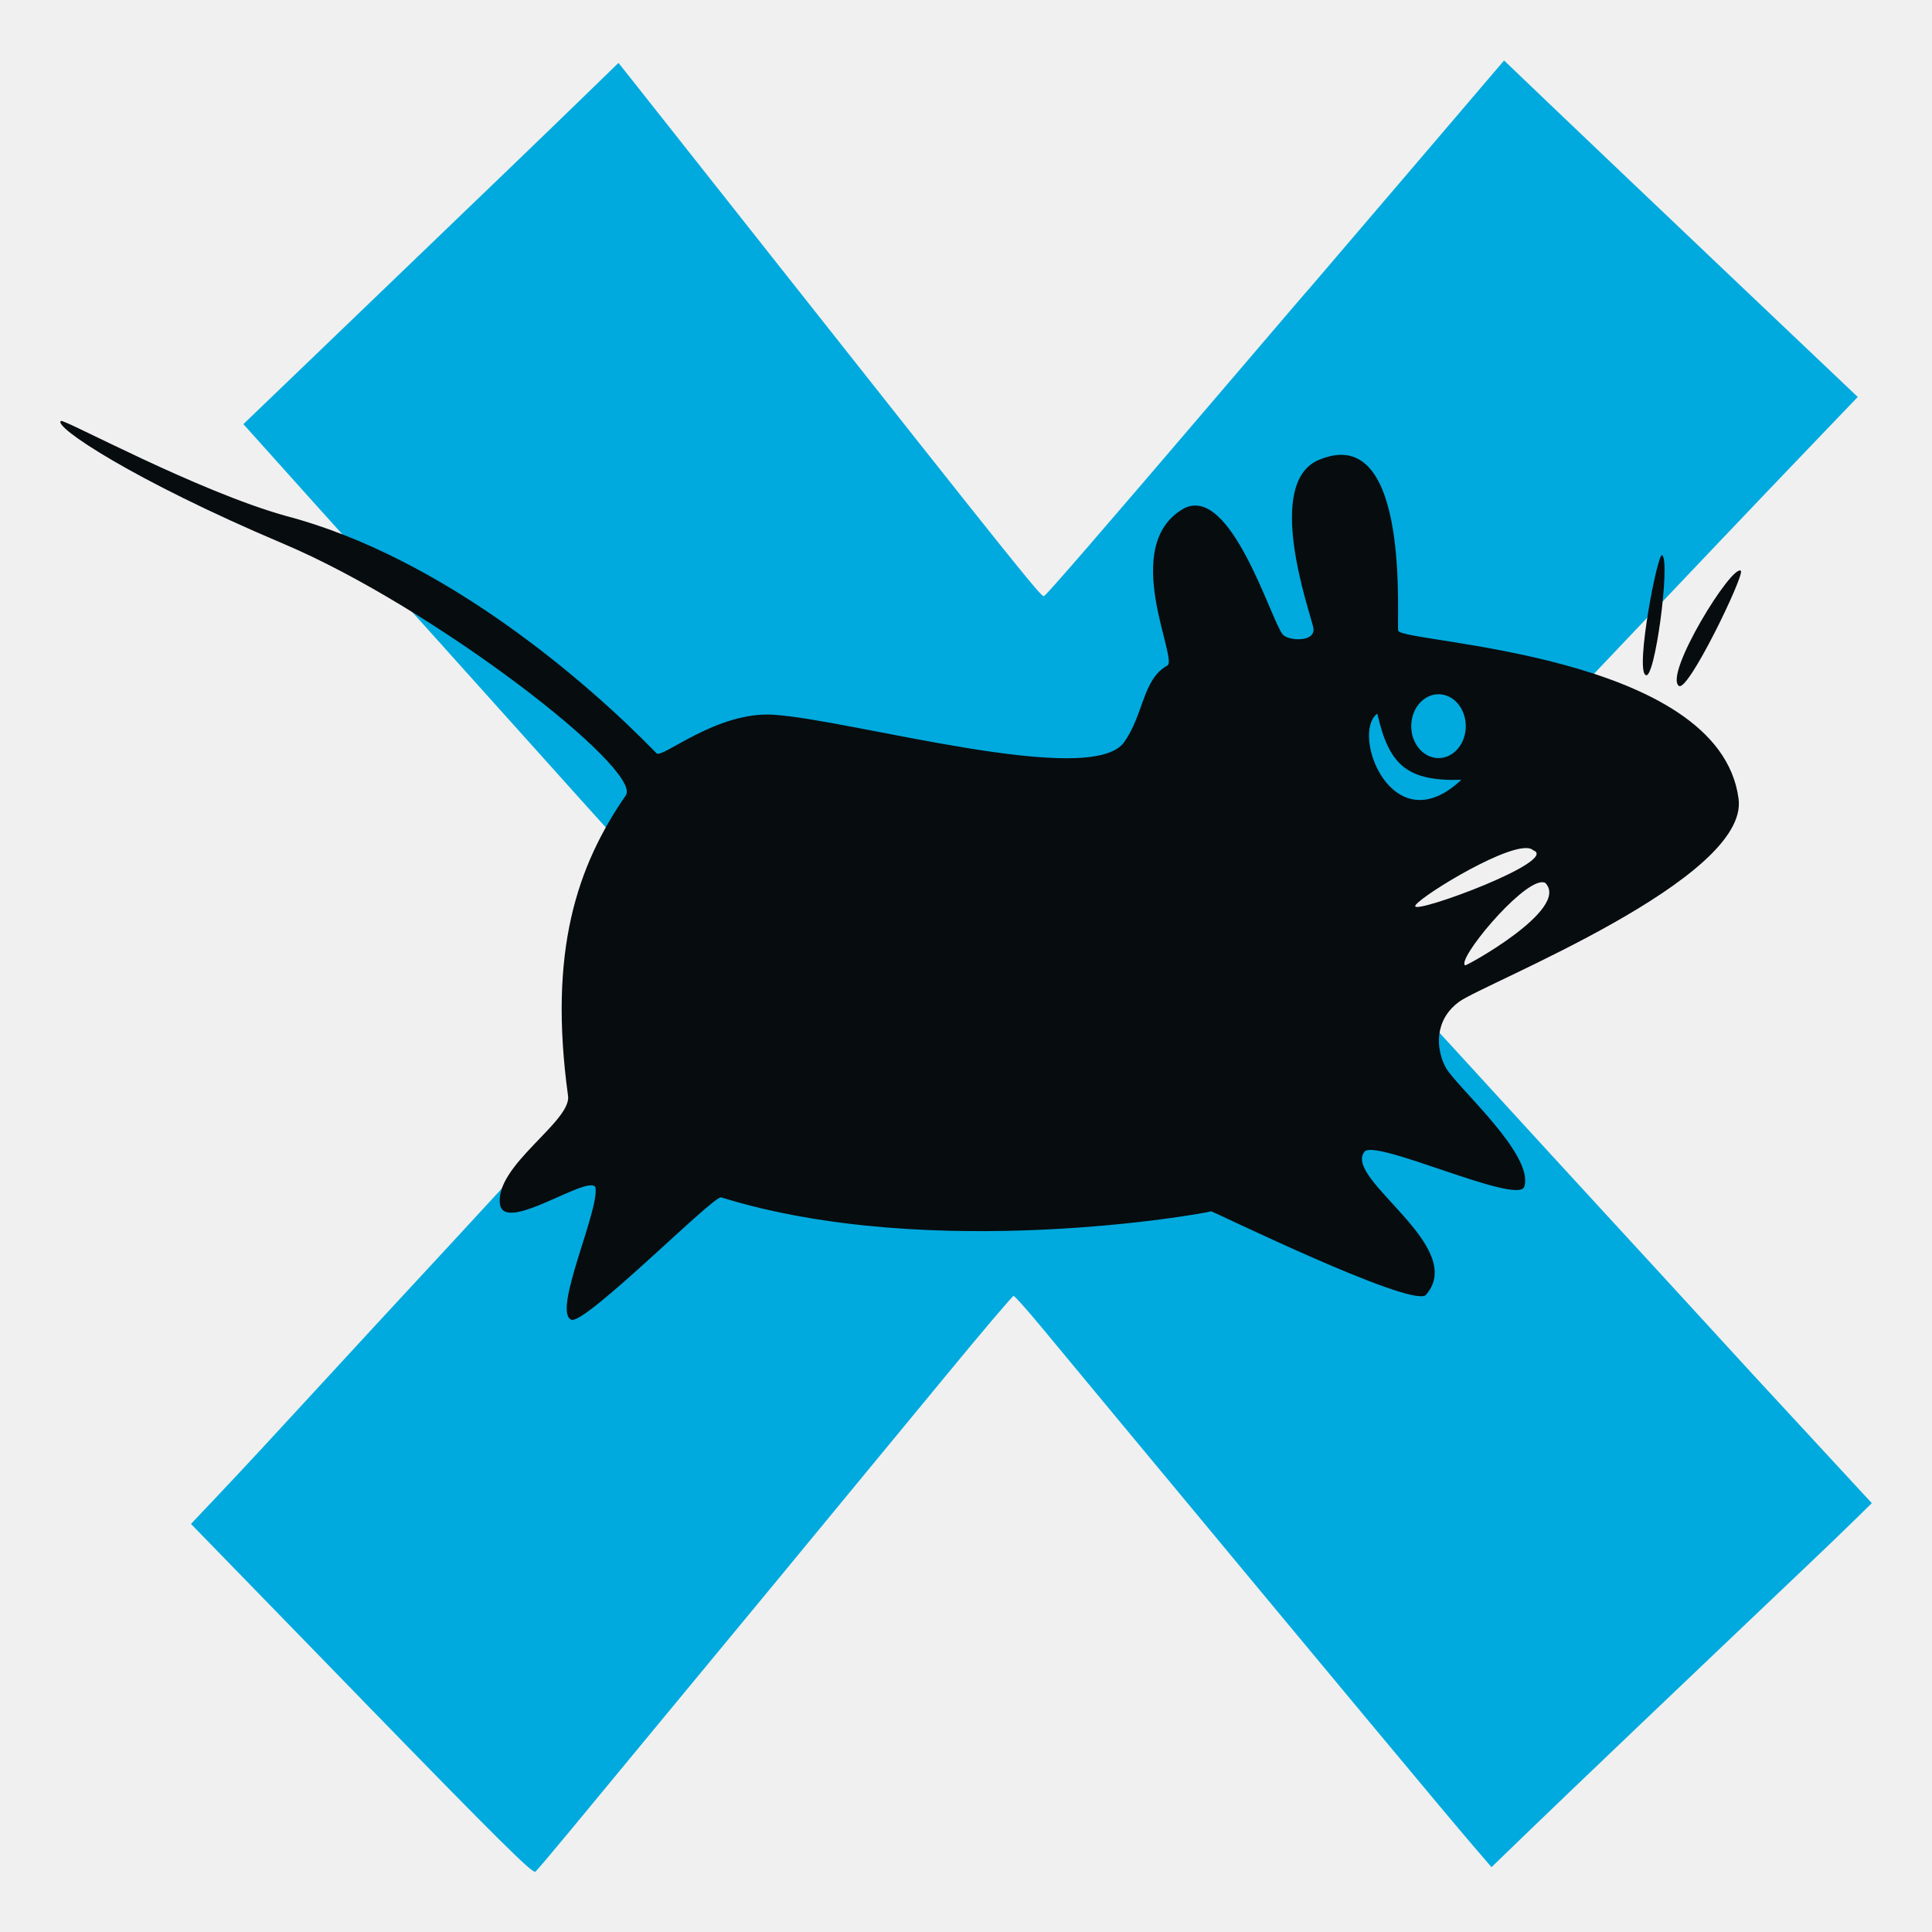
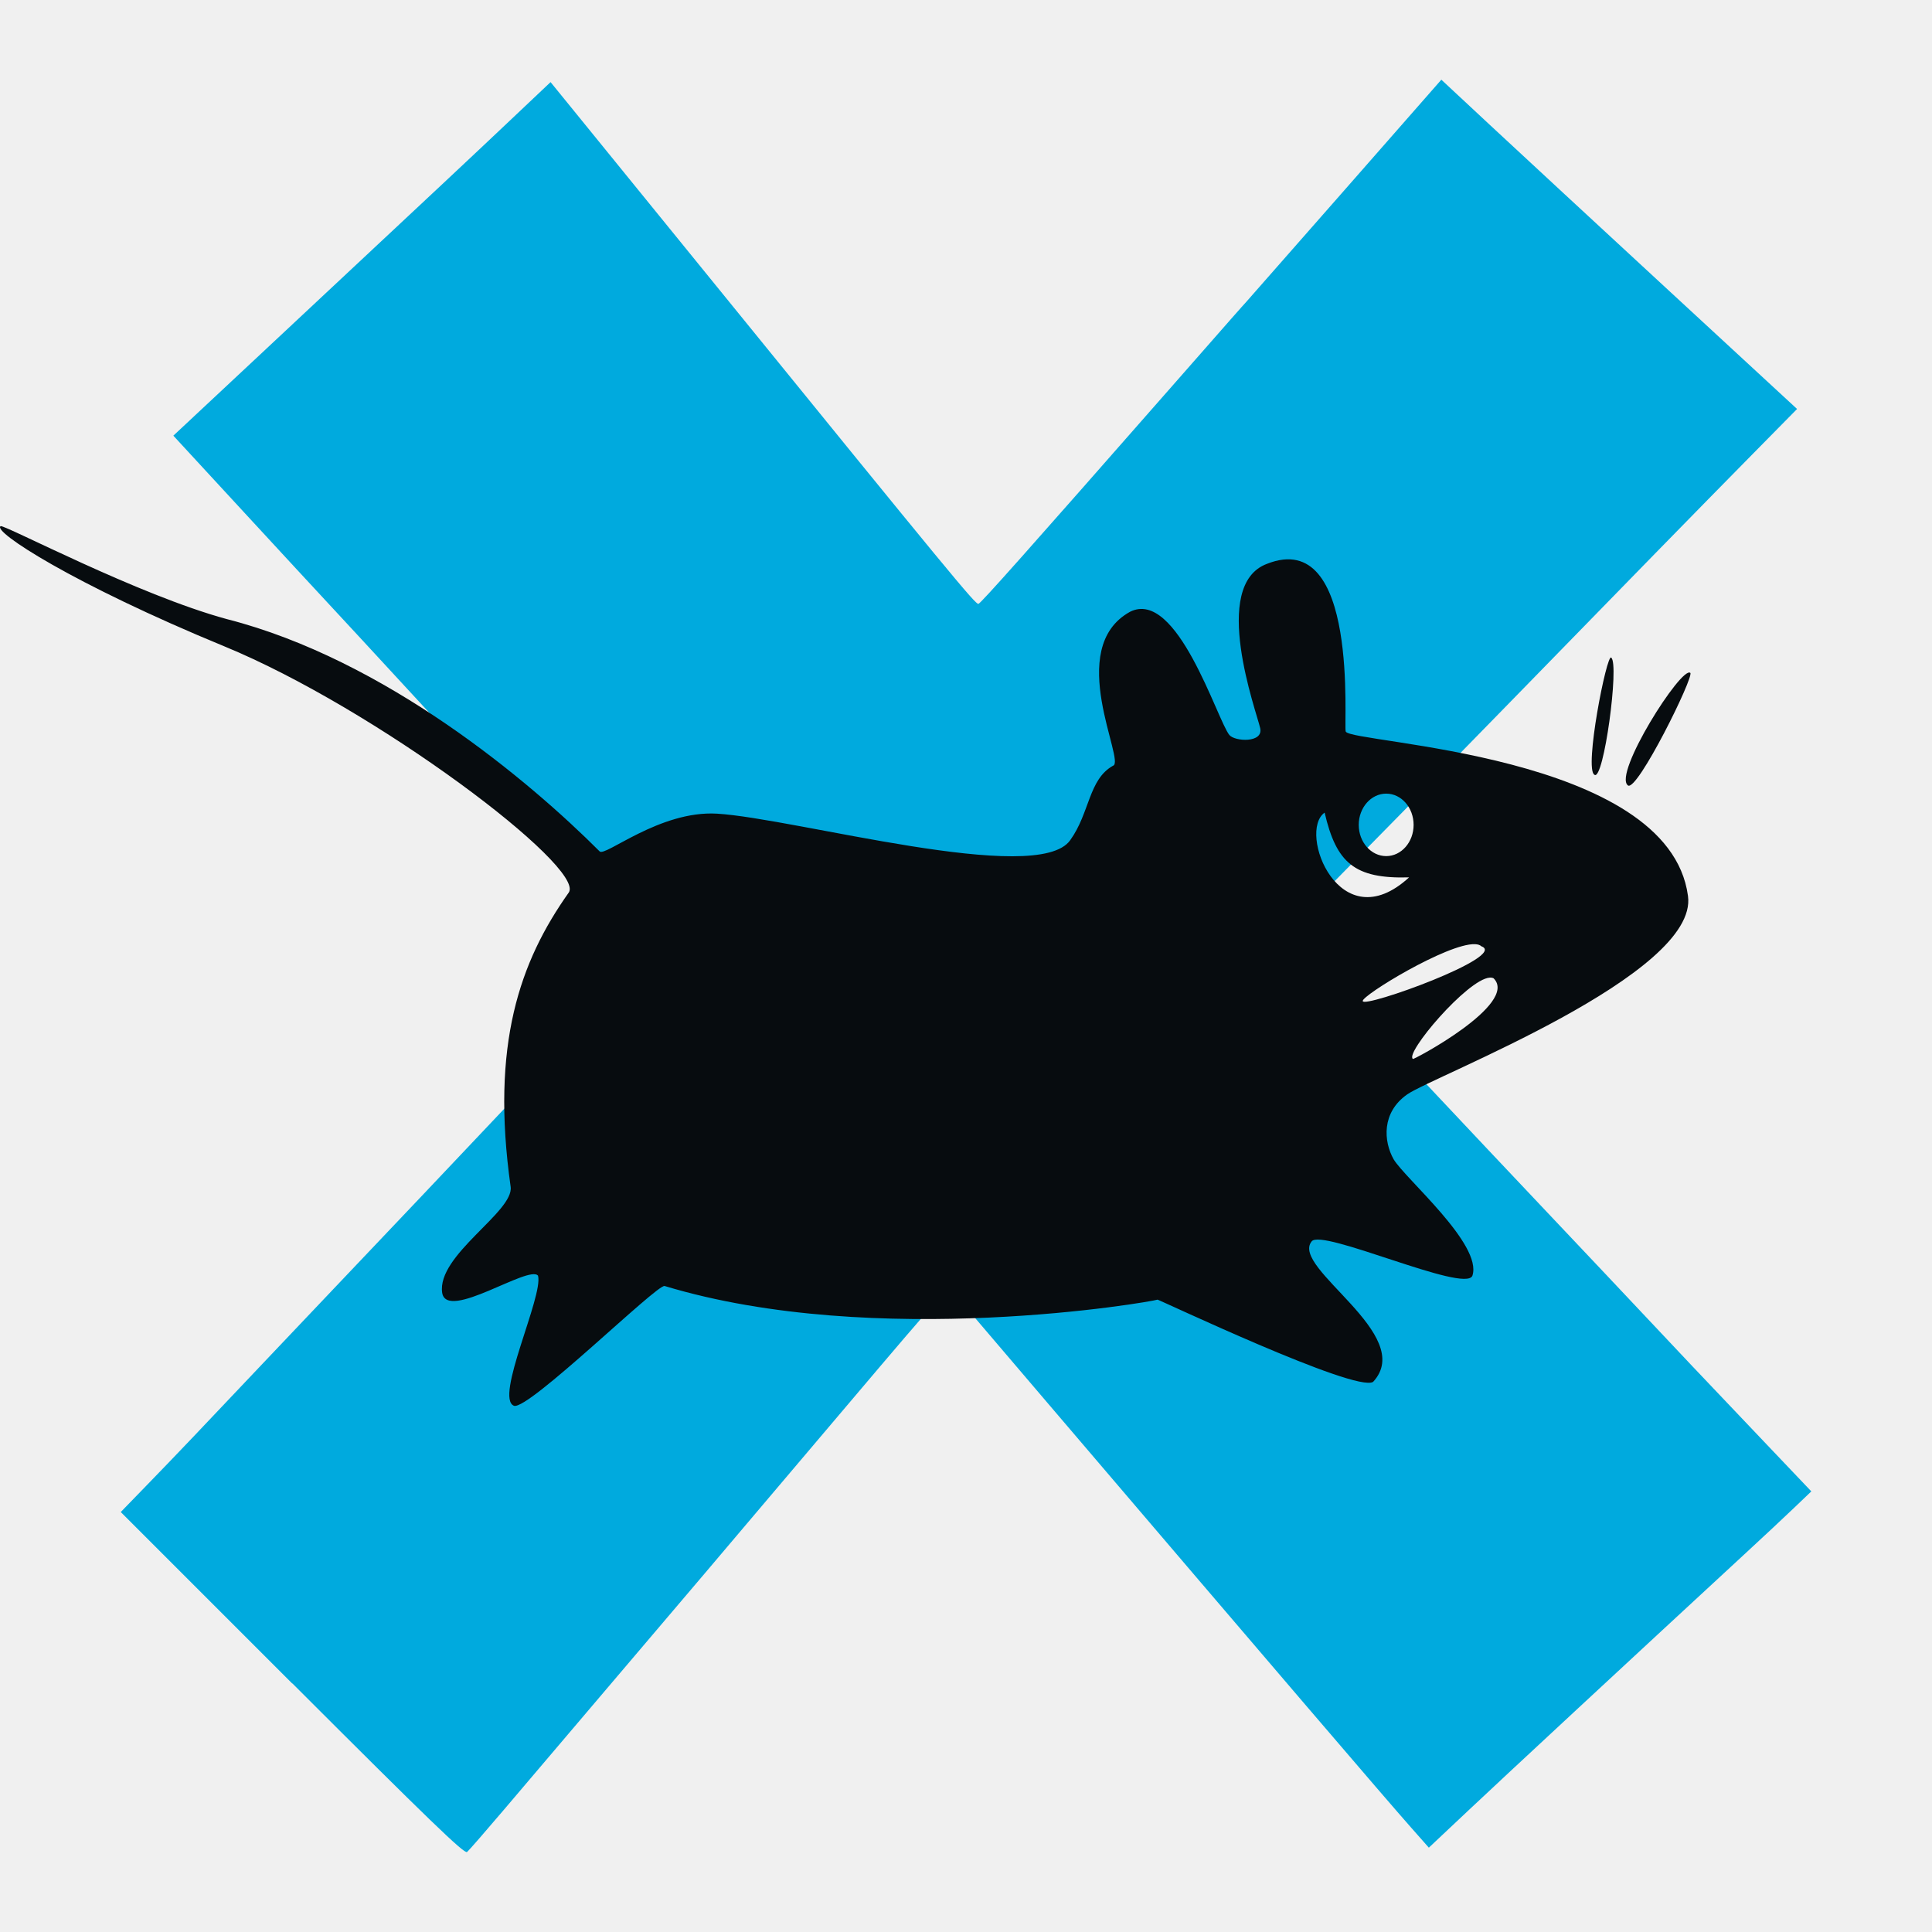
<svg xmlns="http://www.w3.org/2000/svg" width="32" height="32" id="svg2" version="1.0">
  <defs id="defs4">
    <linearGradient id="linearGradient3961">
      <stop id="stop3963" offset="0" style="stop-color:#cecece;stop-opacity:0.702;" />
      <stop id="stop3965" offset="1" style="stop-color:#1d1d1d;stop-opacity:0;" />
    </linearGradient>
    <clipPath clipPathUnits="userSpaceOnUse" id="clipPath1126">
      <rect style="opacity:0.5;vector-effect:none;fill:#ffffff;fill-opacity:1;fill-rule:nonzero;stroke:none;stroke-width:3.025;stroke-linecap:square;stroke-linejoin:miter;stroke-miterlimit:4;stroke-dasharray:none;stroke-dashoffset:0;stroke-opacity:1;paint-order:normal" id="rect1128" width="512" height="512" x="17.85" y="549.145" />
    </clipPath>
  </defs>
-   <g id="layer10" style="display:inline" transform="translate(-27.36585,-1015.325)">
-     <path style="fill:#00aade;fill-opacity:1;stroke-width:0.965" d="m 33.352,1043.468 -2.823,-2.902 0.423,-0.447 c 0.471,-0.498 0.912,-0.974 1.897,-2.045 0.366,-0.399 1.004,-1.089 1.417,-1.535 0.413,-0.445 0.948,-1.025 1.189,-1.287 0.792,-0.861 1.682,-1.828 2.763,-3.001 l 1.064,-1.155 -0.282,-0.298 c -0.155,-0.164 -1.07,-1.176 -2.033,-2.248 -2.379,-2.65 -3.164,-3.524 -3.189,-3.549 -0.012,-0.02 -0.552,-0.612 -1.201,-1.336 l -1.18,-1.315 1.524,-1.464 c 3.036,-2.917 3.35,-3.22 4.014,-3.864 l 0.675,-0.655 0.322,0.406 c 0.177,0.223 1.215,1.536 2.306,2.917 3.967,5.019 4.372,5.524 4.418,5.509 0.044,-0.02 0.788,-0.875 3.15,-3.641 1.034,-1.211 1.192,-1.395 1.259,-1.469 0.023,-0.026 0.755,-0.882 1.627,-1.904 l 1.586,-1.858 0.816,0.78 c 0.449,0.429 1.767,1.683 2.929,2.787 l 2.113,2.006 -0.741,0.773 c -0.888,0.926 -2.029,2.126 -4.092,4.301 -0.844,0.89 -1.975,2.076 -2.513,2.637 -0.538,0.56 -1.004,1.054 -1.035,1.098 -0.052,0.074 0.013,0.156 0.858,1.073 0.503,0.547 1.232,1.343 1.621,1.769 0.389,0.426 1.187,1.296 1.774,1.934 0.587,0.638 1.323,1.439 1.635,1.781 0.595,0.651 0.793,0.866 1.993,2.163 l 0.733,0.793 -0.292,0.286 c -0.16,0.158 -0.51,0.493 -0.776,0.746 -1.798,1.707 -4.018,3.824 -4.574,4.362 l -0.657,0.635 -0.294,-0.342 c -0.451,-0.525 -2.143,-2.556 -6.024,-7.232 -0.379,-0.457 -0.886,-1.068 -1.127,-1.359 -0.241,-0.291 -0.453,-0.529 -0.471,-0.529 -0.018,0 -0.52,0.591 -1.115,1.314 -0.596,0.722 -1.262,1.53 -1.481,1.795 -0.219,0.265 -0.567,0.687 -0.773,0.938 -0.394,0.479 -0.493,0.599 -2.281,2.761 -0.611,0.738 -1.359,1.644 -1.663,2.012 -0.304,0.368 -0.577,0.691 -0.608,0.717 -0.044,0.038 -0.625,-0.538 -2.879,-2.855 z" id="path2626" />
-     <g id="g914" transform="matrix(0.06304088,0,0,0.06479182,-2.537763,974.5146)" style="fill:#070c0f;stroke-width:22.079">
-       <path style="display:inline;fill:#070c0f;fill-opacity:1;fill-rule:evenodd;stroke:none;stroke-width:0.121pt;stroke-linecap:butt;stroke-linejoin:miter;stroke-opacity:1" id="path13-8" d="m 931.745,775.799 c -2.292,-1.896 -20.265,26.462 -16.291,29.405 2.39,1.788 17.315,-28.394 16.291,-29.405 z" />
-       <path style="display:inline;fill:#070c0f;fill-opacity:1;fill-rule:evenodd;stroke:none;stroke-width:0.121pt;stroke-linecap:butt;stroke-linejoin:miter;stroke-opacity:1" id="path18-8" d="m 911.084,771.825 c -1.134,-1.317 -7.154,29.243 -4.37,30.596 2.39,1.788 6.552,-29.006 4.37,-30.596 z" />
-       <path id="path14-8" d="m 490.393,737.472 c -2.354,1.289 18.834,15.102 58.422,31.401 39.591,16.298 94.282,57.608 89.994,64.275 -12.859,18.112 -20.444,39.774 -15.209,76.878 0.944,6.531 -19.356,17.872 -17.879,27.727 1.235,7.498 22.689,-7.434 25.035,-4.486 1.435,5.291 -11.478,32.071 -6.259,33.985 3.817,1.134 37.376,-31.844 39.326,-31.294 55.342,16.731 127.348,4.097 128.743,3.567 -0.131,-0.291 51.814,24.421 56.329,21.468 11.388,-12.332 -21.582,-29.713 -16.085,-36.655 2.41,-3.635 40.157,13.647 42.017,8.929 2.706,-8.167 -17.528,-25.316 -20.571,-30.397 -2.647,-4.684 -3.221,-12.249 3.567,-16.982 6.791,-4.733 76.223,-31.29 73.311,-51.843 -5.034,-37.346 -88.055,-39.771 -89.396,-42.914 -0.63,-1.477 3.653,-53.404 -20.571,-43.811 -14.915,5.551 -2.738,38.636 -1.773,42.914 0.89,3.938 -6.636,3.523 -8.053,1.794 -3.164,-3.864 -13.611,-38.349 -25.932,-32.191 -17.281,9.528 -1.017,39.258 -4.464,40.223 -6.403,3.578 -6.04,12.318 -11.172,19.438 -8.463,12.129 -71.787,-5.681 -92.258,-6.921 -14.987,-0.885 -29.321,11.411 -30.674,9.847 -18.248,-18.274 -56.002,-50.095 -97.363,-60.665 -23.195,-6.295 -57.701,-24.519 -59.084,-24.287 z m 361.919,69.872 c 3.957,0 7.156,3.654 7.156,8.16 10e-6,4.506 -3.199,8.16 -7.156,8.16 -3.957,0 -7.177,-3.654 -7.177,-8.16 10e-6,-4.506 3.22,-8.16 7.177,-8.16 z m -16.085,4.956 c 3.046,13.147 7.8,17.337 22.066,16.918 -18.158,16.651 -29.194,-11.879 -22.066,-16.918 z m 39.261,34.37 c 0.743,0.028 1.315,0.198 1.688,0.555 7.154,2.593 -30.743,16.239 -30.995,14.312 -0.394,-1.375 22.125,-15.139 29.307,-14.867 z m 3.845,8.737 c 0.392,-0.03 0.736,0.022 1.025,0.171 6.752,6.709 -21.378,21.584 -21.062,21.062 -2.267,-1.37 14.163,-20.777 20.037,-21.233 z" style="display:inline;fill:#070c0f;fill-opacity:1;fill-rule:evenodd;stroke:none;stroke-width:0.202pt;stroke-linecap:butt;stroke-linejoin:miter;stroke-opacity:1" />
+   <g id="layer10" style="display:inline" transform="translate(-27.36585,-1007.325)">
+     <path style="fill:#00aade;fill-opacity:1;stroke-width:0.684" d="m 32.206,1035.209 -2.84,-2.84 0.425,-0.438 c 0.474,-0.488 0.917,-0.953 1.908,-2.002 0.369,-0.39 1.01,-1.066 1.425,-1.502 0.415,-0.436 0.953,-1.003 1.196,-1.26 0.796,-0.843 1.692,-1.789 2.779,-2.937 l 1.07,-1.13 -0.284,-0.292 c -0.156,-0.16 -1.077,-1.151 -2.045,-2.2 -2.393,-2.594 -3.183,-3.449 -3.208,-3.473 -0.012,-0.011 -0.555,-0.6 -1.208,-1.307 l -1.187,-1.287 1.533,-1.433 c 3.054,-2.855 3.37,-3.151 4.037,-3.782 l 0.678,-0.641 0.323,0.397 c 0.178,0.218 1.222,1.503 2.32,2.854 3.99,4.912 4.397,5.406 4.444,5.391 0.044,-0.015 0.793,-0.856 3.169,-3.563 1.04,-1.185 1.199,-1.366 1.266,-1.438 0.023,-0.025 0.76,-0.863 1.637,-1.863 l 1.595,-1.818 0.82,0.764 c 0.451,0.42 1.777,1.647 2.946,2.727 l 2.126,1.963 -0.745,0.756 c -0.893,0.906 -2.041,2.081 -4.115,4.209 -0.849,0.871 -1.986,2.032 -2.528,2.58 -0.542,0.548 -1.01,1.032 -1.041,1.074 -0.052,0.072 0.013,0.152 0.863,1.05 0.506,0.535 1.239,1.314 1.63,1.731 0.391,0.417 1.194,1.268 1.784,1.892 0.59,0.624 1.331,1.408 1.645,1.743 0.598,0.637 0.798,0.848 2.005,2.117 l 0.738,0.776 -0.293,0.28 c -0.161,0.154 -0.513,0.483 -0.781,0.73 -1.809,1.671 -4.042,3.743 -4.6,4.269 l -0.661,0.622 -0.296,-0.335 c -0.453,-0.513 -2.155,-2.502 -6.059,-7.077 -0.381,-0.447 -0.891,-1.045 -1.134,-1.33 -0.243,-0.285 -0.456,-0.518 -0.474,-0.518 -0.018,0 -0.523,0.578 -1.122,1.285 -0.599,0.707 -1.269,1.497 -1.489,1.757 -0.22,0.259 -0.57,0.672 -0.778,0.918 -0.396,0.469 -0.496,0.587 -2.294,2.702 -0.614,0.723 -1.367,1.609 -1.673,1.969 -0.306,0.36 -0.581,0.676 -0.611,0.701 -0.044,0.037 -0.628,-0.527 -2.895,-2.794 z" id="path2626" />
+     <g id="g914" transform="matrix(0.06340862,0,0,0.06340862,-3.718035,969.2774)" style="fill:#070c0f;stroke-width:15.771">
+       <path style="display:inline;fill:#070c0f;fill-opacity:1;fill-rule:evenodd;stroke:none;stroke-width:0.087pt;stroke-linecap:butt;stroke-linejoin:miter;stroke-opacity:1" id="path13-8" d="m 931.745,775.799 c -2.292,-1.896 -20.265,26.462 -16.291,29.405 2.39,1.788 17.315,-28.394 16.291,-29.405 z" />
+       <path style="display:inline;fill:#070c0f;fill-opacity:1;fill-rule:evenodd;stroke:none;stroke-width:0.087pt;stroke-linecap:butt;stroke-linejoin:miter;stroke-opacity:1" id="path18-8" d="m 911.084,771.825 c -1.134,-1.317 -7.154,29.243 -4.37,30.596 2.39,1.788 6.552,-29.006 4.37,-30.596 z" />
+       <path id="path14-8" d="m 490.393,737.472 c -2.354,1.289 18.834,15.102 58.422,31.401 39.591,16.298 94.282,57.608 89.994,64.275 -12.859,18.112 -20.444,39.774 -15.209,76.878 0.944,6.531 -19.356,17.872 -17.879,27.727 1.235,7.498 22.689,-7.434 25.035,-4.486 1.435,5.291 -11.478,32.071 -6.259,33.985 3.817,1.134 37.376,-31.844 39.326,-31.294 55.342,16.731 127.348,4.097 128.743,3.567 -0.131,-0.291 51.814,24.421 56.329,21.468 11.388,-12.332 -21.582,-29.713 -16.085,-36.655 2.41,-3.635 40.157,13.647 42.017,8.929 2.706,-8.167 -17.528,-25.316 -20.571,-30.397 -2.647,-4.684 -3.221,-12.249 3.567,-16.982 6.791,-4.733 76.223,-31.29 73.311,-51.843 -5.034,-37.346 -88.055,-39.771 -89.396,-42.914 -0.63,-1.477 3.653,-53.404 -20.571,-43.811 -14.915,5.551 -2.738,38.636 -1.773,42.914 0.89,3.938 -6.636,3.523 -8.053,1.794 -3.164,-3.864 -13.611,-38.349 -25.932,-32.191 -17.281,9.528 -1.017,39.258 -4.464,40.223 -6.403,3.578 -6.04,12.318 -11.172,19.438 -8.463,12.129 -71.787,-5.681 -92.258,-6.921 -14.987,-0.885 -29.321,11.411 -30.674,9.847 -18.248,-18.274 -56.002,-50.095 -97.363,-60.665 -23.195,-6.295 -57.701,-24.519 -59.084,-24.287 z m 361.919,69.872 c 3.957,0 7.156,3.654 7.156,8.16 10e-6,4.506 -3.199,8.16 -7.156,8.16 -3.957,0 -7.177,-3.654 -7.177,-8.16 10e-6,-4.506 3.22,-8.16 7.177,-8.16 z m -16.085,4.956 c 3.046,13.147 7.8,17.337 22.066,16.918 -18.158,16.651 -29.194,-11.879 -22.066,-16.918 z m 39.261,34.37 c 0.743,0.028 1.315,0.198 1.688,0.555 7.154,2.593 -30.743,16.239 -30.995,14.312 -0.394,-1.375 22.125,-15.139 29.307,-14.867 z m 3.845,8.737 c 0.392,-0.03 0.736,0.022 1.025,0.171 6.752,6.709 -21.378,21.584 -21.062,21.062 -2.267,-1.37 14.163,-20.777 20.037,-21.233 z" style="display:inline;fill:#070c0f;fill-opacity:1;fill-rule:evenodd;stroke:none;stroke-width:0.145pt;stroke-linecap:butt;stroke-linejoin:miter;stroke-opacity:1" />
    </g>
  </g>
</svg>
